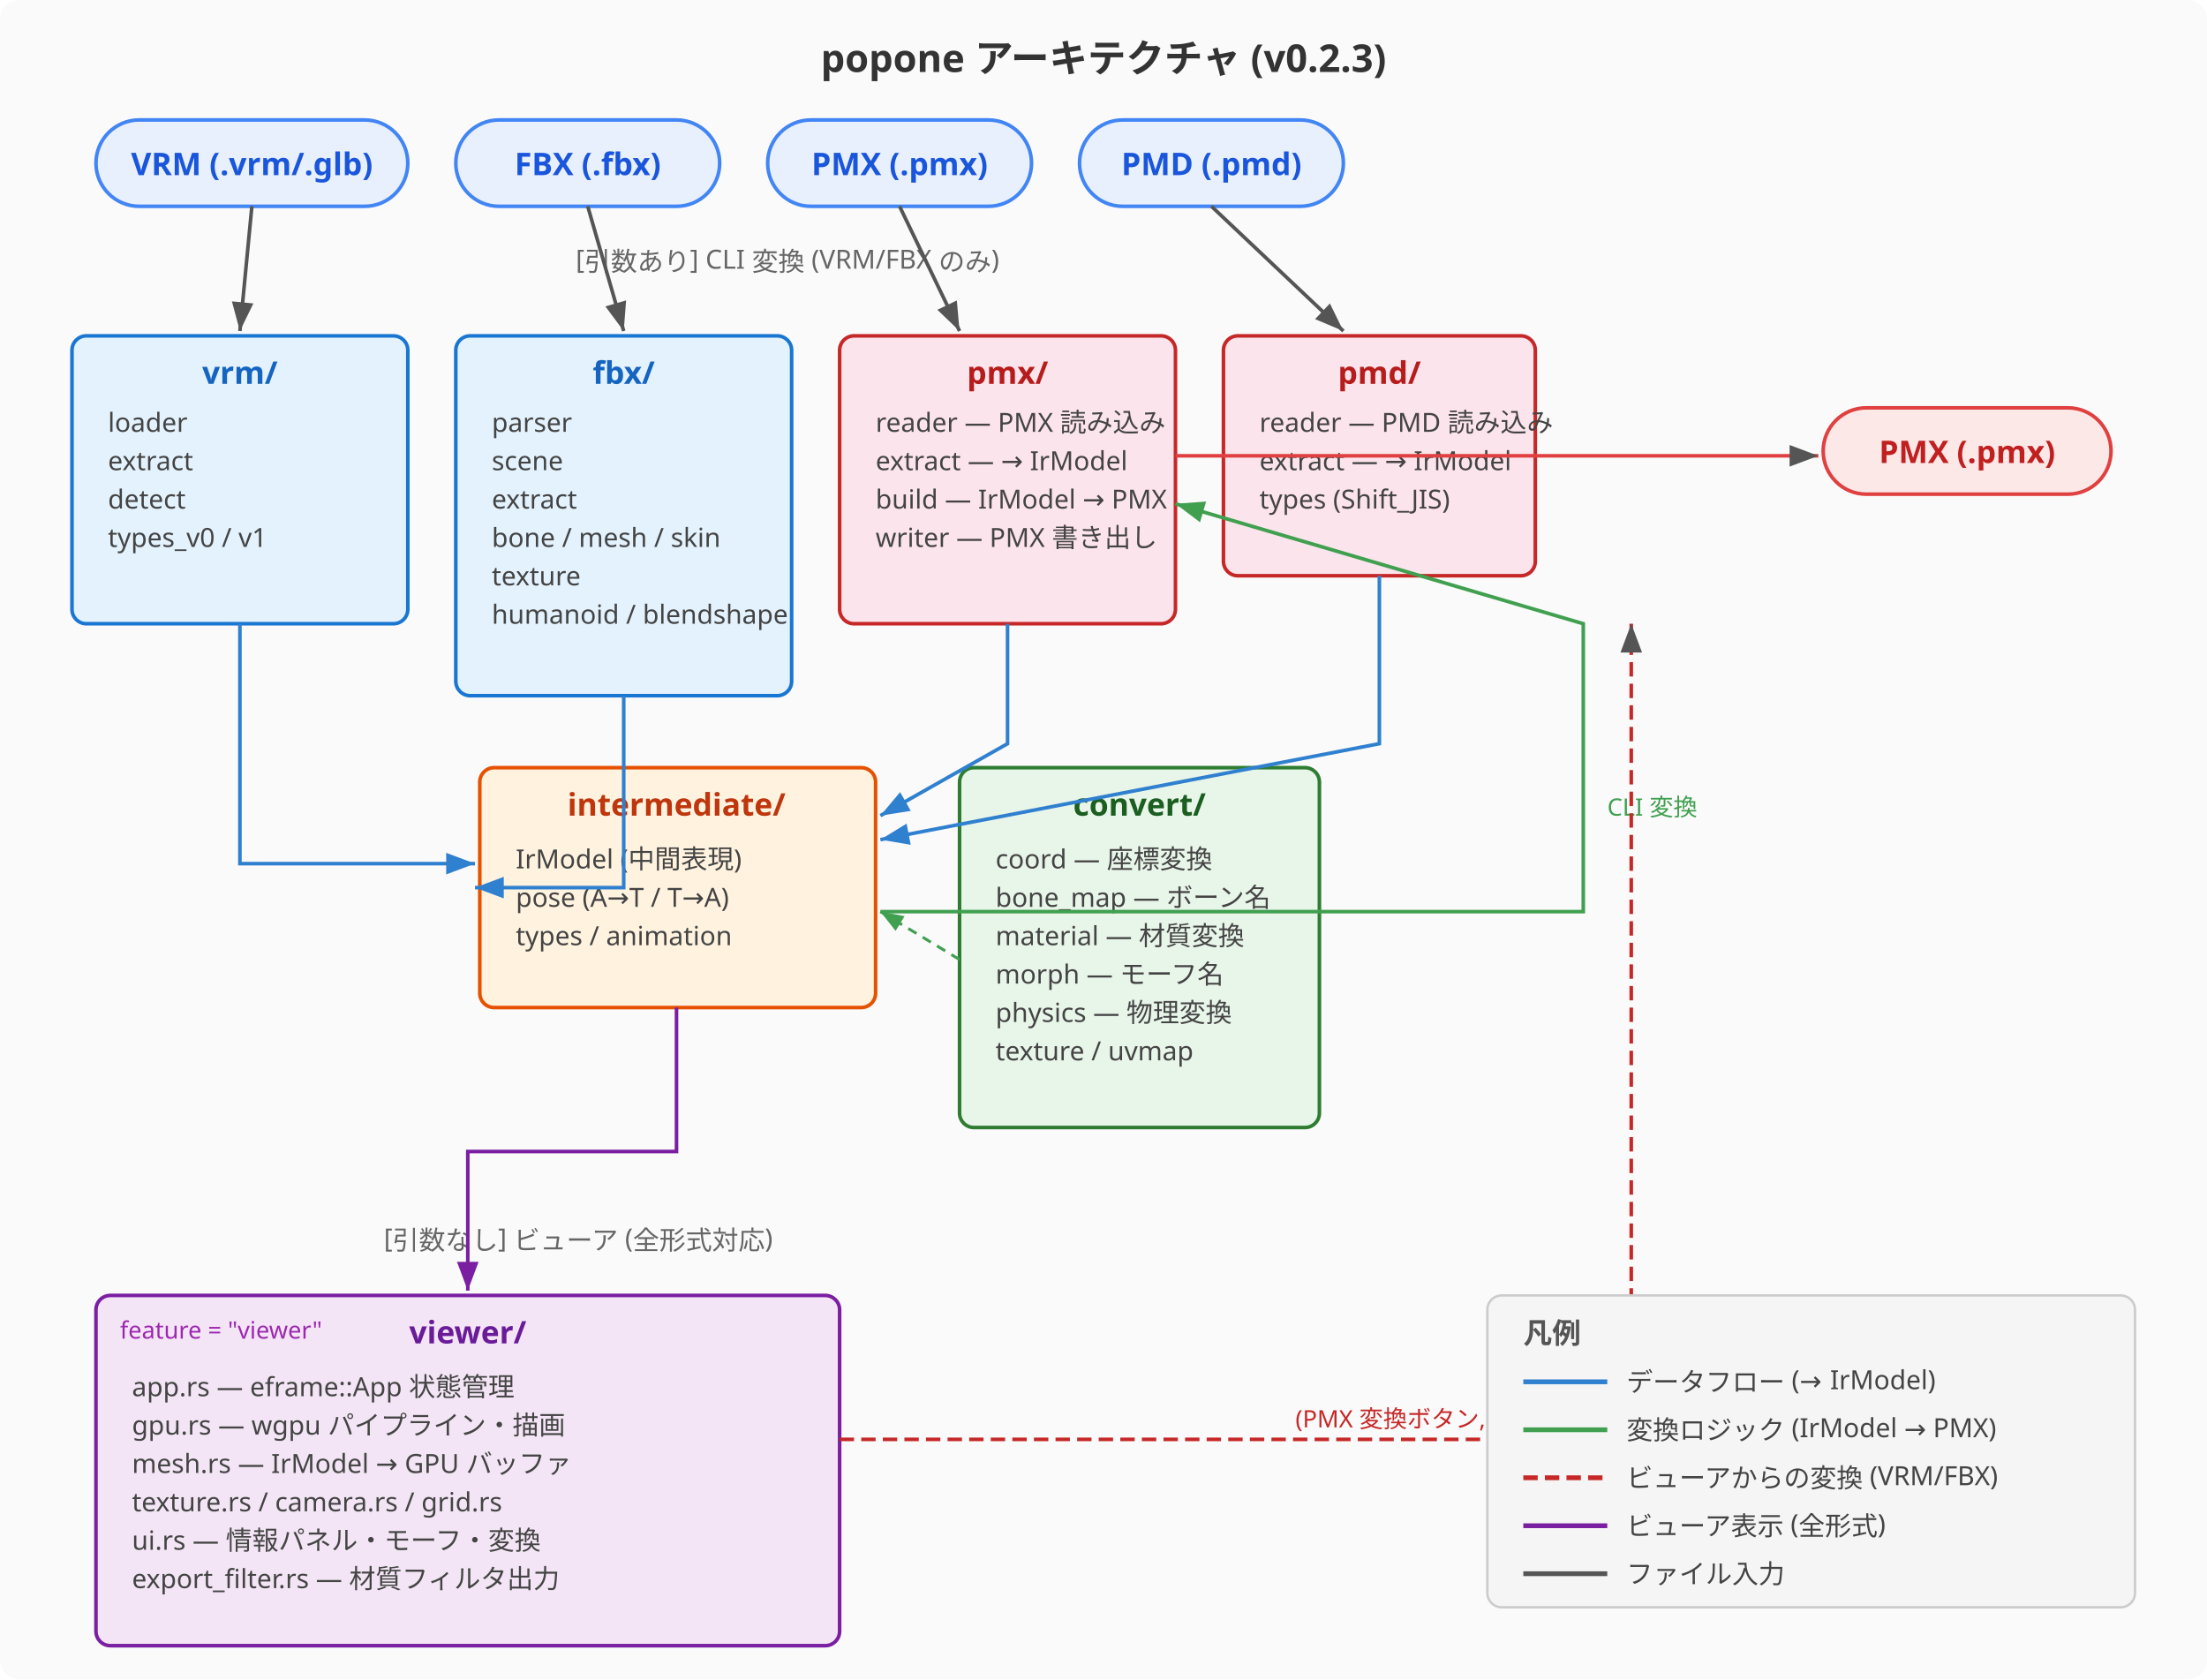
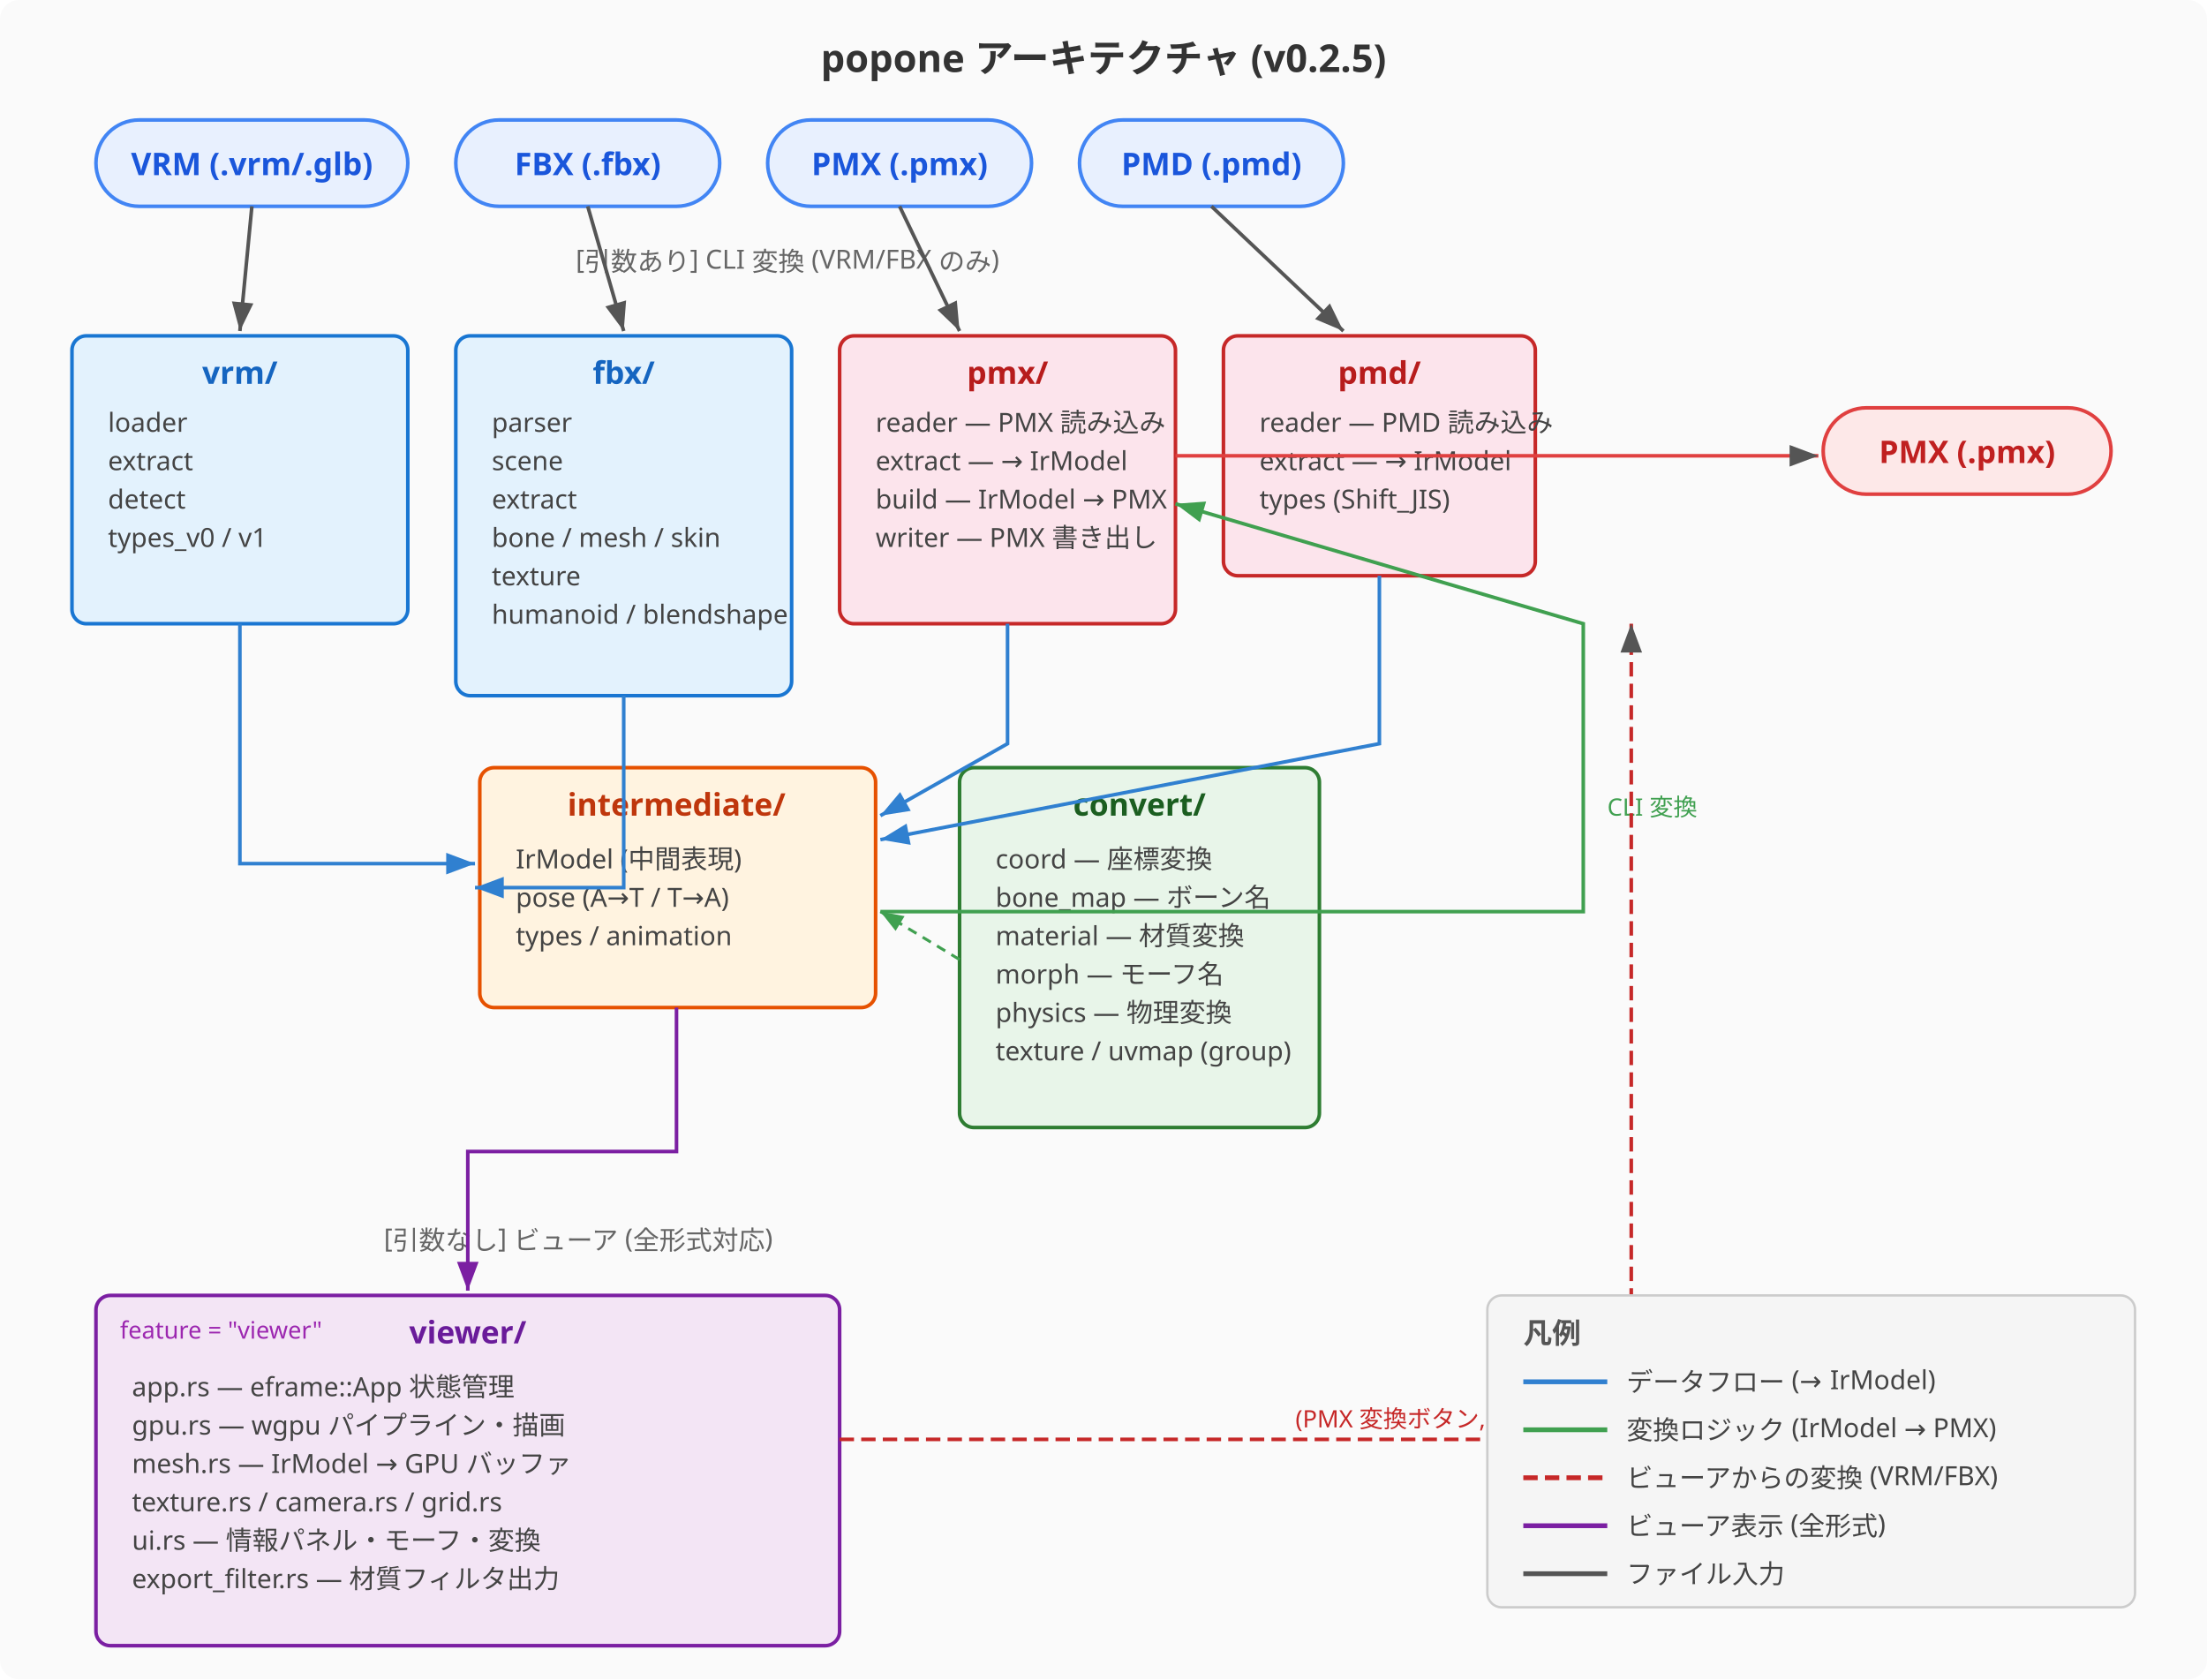
<svg xmlns="http://www.w3.org/2000/svg" viewBox="0 0 920 700" font-family="'Segoe UI','Noto Sans JP',sans-serif" font-size="13">
  <defs>
    <marker id="arrow" markerWidth="8" markerHeight="6" refX="8" refY="3" orient="auto">
      <path d="M0,0 L8,3 L0,6" fill="#555" />
    </marker>
    <marker id="arrow-blue" markerWidth="8" markerHeight="6" refX="8" refY="3" orient="auto">
      <path d="M0,0 L8,3 L0,6" fill="#3080D0" />
    </marker>
    <marker id="arrow-green" markerWidth="8" markerHeight="6" refX="8" refY="3" orient="auto">
      <path d="M0,0 L8,3 L0,6" fill="#40A050" />
    </marker>
    <marker id="arrow-purple" markerWidth="8" markerHeight="6" refX="8" refY="3" orient="auto">
      <path d="M0,0 L8,3 L0,6" fill="#7B1FA2" />
    </marker>
  </defs>
  <rect width="920" height="700" fill="#FAFAFA" rx="8" />
-   <text x="460" y="30" text-anchor="middle" font-size="16" font-weight="bold" fill="#333">popone アーキテクチャ (v0.2.3)</text>
+   <text x="460" y="30" text-anchor="middle" font-size="16" font-weight="bold" fill="#333">popone アーキテクチャ (v0.2.5)</text>
  <rect x="40" y="50" width="130" height="36" rx="18" fill="#E8F0FE" stroke="#4285F4" stroke-width="1.5" />
  <text x="105" y="73" text-anchor="middle" font-weight="bold" fill="#1A56DB">VRM (.vrm/.glb)</text>
  <rect x="190" y="50" width="110" height="36" rx="18" fill="#E8F0FE" stroke="#4285F4" stroke-width="1.5" />
  <text x="245" y="73" text-anchor="middle" font-weight="bold" fill="#1A56DB">FBX (.fbx)</text>
  <rect x="320" y="50" width="110" height="36" rx="18" fill="#E8F0FE" stroke="#4285F4" stroke-width="1.5" />
  <text x="375" y="73" text-anchor="middle" font-weight="bold" fill="#1A56DB">PMX (.pmx)</text>
  <rect x="450" y="50" width="110" height="36" rx="18" fill="#E8F0FE" stroke="#4285F4" stroke-width="1.5" />
  <text x="505" y="73" text-anchor="middle" font-weight="bold" fill="#1A56DB">PMD (.pmd)</text>
  <rect x="760" y="170" width="120" height="36" rx="18" fill="#FDE8E8" stroke="#E04040" stroke-width="1.5" />
  <text x="820" y="193" text-anchor="middle" font-weight="bold" fill="#C02020">PMX (.pmx)</text>
  <text x="240" y="112" font-size="11" fill="#666">[引数あり] CLI 変換 (VRM/FBX のみ)</text>
  <text x="160" y="520" font-size="11" fill="#666">[引数なし] ビューア (全形式対応)</text>
  <rect x="30" y="140" width="140" height="120" rx="6" fill="#E3F2FD" stroke="#1976D2" stroke-width="1.5" />
  <text x="100" y="160" text-anchor="middle" font-weight="bold" fill="#1565C0">vrm/</text>
  <text x="45" y="180" font-size="11" fill="#444">loader</text>
  <text x="45" y="196" font-size="11" fill="#444">extract</text>
  <text x="45" y="212" font-size="11" fill="#444">detect</text>
  <text x="45" y="228" font-size="11" fill="#444">types_v0 / v1</text>
  <rect x="190" y="140" width="140" height="150" rx="6" fill="#E3F2FD" stroke="#1976D2" stroke-width="1.5" />
  <text x="260" y="160" text-anchor="middle" font-weight="bold" fill="#1565C0">fbx/</text>
  <text x="205" y="180" font-size="11" fill="#444">parser</text>
  <text x="205" y="196" font-size="11" fill="#444">scene</text>
  <text x="205" y="212" font-size="11" fill="#444">extract</text>
  <text x="205" y="228" font-size="11" fill="#444">bone / mesh / skin</text>
  <text x="205" y="244" font-size="11" fill="#444">texture</text>
  <text x="205" y="260" font-size="11" fill="#444">humanoid / blendshape</text>
  <rect x="350" y="140" width="140" height="120" rx="6" fill="#FCE4EC" stroke="#C62828" stroke-width="1.5" />
  <text x="420" y="160" text-anchor="middle" font-weight="bold" fill="#B71C1C">pmx/</text>
  <text x="365" y="180" font-size="11" fill="#444">reader — PMX 読み込み</text>
  <text x="365" y="196" font-size="11" fill="#444">extract — → IrModel</text>
  <text x="365" y="212" font-size="11" fill="#444">build — IrModel → PMX</text>
  <text x="365" y="228" font-size="11" fill="#444">writer — PMX 書き出し</text>
  <rect x="510" y="140" width="130" height="100" rx="6" fill="#FCE4EC" stroke="#C62828" stroke-width="1.5" />
  <text x="575" y="160" text-anchor="middle" font-weight="bold" fill="#B71C1C">pmd/</text>
  <text x="525" y="180" font-size="11" fill="#444">reader — PMD 読み込み</text>
  <text x="525" y="196" font-size="11" fill="#444">extract — → IrModel</text>
  <text x="525" y="212" font-size="11" fill="#444">types (Shift_JIS)</text>
  <rect x="200" y="320" width="165" height="100" rx="6" fill="#FFF3E0" stroke="#E65100" stroke-width="1.5" />
  <text x="282" y="340" text-anchor="middle" font-weight="bold" fill="#BF360C">intermediate/</text>
  <text x="215" y="362" font-size="11" fill="#444">IrModel (中間表現)</text>
  <text x="215" y="378" font-size="11" fill="#444">pose (A→T / T→A)</text>
  <text x="215" y="394" font-size="11" fill="#444">types / animation</text>
  <rect x="400" y="320" width="150" height="150" rx="6" fill="#E8F5E9" stroke="#2E7D32" stroke-width="1.5" />
  <text x="475" y="340" text-anchor="middle" font-weight="bold" fill="#1B5E20">convert/</text>
  <text x="415" y="362" font-size="11" fill="#444">coord — 座標変換</text>
  <text x="415" y="378" font-size="11" fill="#444">bone_map — ボーン名</text>
  <text x="415" y="394" font-size="11" fill="#444">material — 材質変換</text>
  <text x="415" y="410" font-size="11" fill="#444">morph — モーフ名</text>
  <text x="415" y="426" font-size="11" fill="#444">physics — 物理変換</text>
-   <text x="415" y="442" font-size="11" fill="#444">texture / uvmap</text>
+   <text x="415" y="442" font-size="11" fill="#444">texture / uvmap (group)</text>
  <rect x="40" y="540" width="310" height="146" rx="6" fill="#F3E5F5" stroke="#7B1FA2" stroke-width="1.5" />
  <text x="195" y="560" text-anchor="middle" font-weight="bold" fill="#6A1B9A">viewer/</text>
  <text x="50" y="558" font-size="10" fill="#9C27B0">feature = "viewer"</text>
  <text x="55" y="582" font-size="11" fill="#444">app.rs — eframe::App 状態管理</text>
  <text x="55" y="598" font-size="11" fill="#444">gpu.rs — wgpu パイプライン・描画</text>
  <text x="55" y="614" font-size="11" fill="#444">mesh.rs — IrModel → GPU バッファ</text>
  <text x="55" y="630" font-size="11" fill="#444">texture.rs / camera.rs / grid.rs</text>
  <text x="55" y="646" font-size="11" fill="#444">ui.rs — 情報パネル・モーフ・変換</text>
  <text x="55" y="662" font-size="11" fill="#444">export_filter.rs — 材質フィルタ出力</text>
  <line x1="105" y1="86" x2="100" y2="138" stroke="#555" stroke-width="1.5" marker-end="url(#arrow)" />
  <line x1="245" y1="86" x2="260" y2="138" stroke="#555" stroke-width="1.5" marker-end="url(#arrow)" />
  <line x1="375" y1="86" x2="400" y2="138" stroke="#555" stroke-width="1.5" marker-end="url(#arrow)" />
  <line x1="505" y1="86" x2="560" y2="138" stroke="#555" stroke-width="1.5" marker-end="url(#arrow)" />
  <path d="M100,260 L100,360 L198,360" fill="none" stroke="#3080D0" stroke-width="1.5" marker-end="url(#arrow-blue)" />
  <path d="M260,290 L260,370 L198,370" fill="none" stroke="#3080D0" stroke-width="1.5" marker-end="url(#arrow-blue)" />
  <path d="M420,260 L420,310 L367,340" fill="none" stroke="#3080D0" stroke-width="1.5" marker-end="url(#arrow-blue)" />
  <path d="M575,240 L575,310 L367,350" fill="none" stroke="#3080D0" stroke-width="1.5" marker-end="url(#arrow-blue)" />
  <path d="M367,380 L660,380 L660,260 L490,210" fill="none" stroke="#40A050" stroke-width="1.5" marker-end="url(#arrow-green)" />
  <text x="670" y="340" font-size="10" fill="#40A050">CLI 変換</text>
  <path d="M490,190 L660,190 L758,190" fill="none" stroke="#E04040" stroke-width="1.5" marker-end="url(#arrow)" />
  <line x1="400" y1="400" x2="367" y2="380" stroke="#40A050" stroke-width="1.2" stroke-dasharray="4,3" marker-end="url(#arrow-green)" />
  <path d="M282,420 L282,480 L195,480 L195,538" fill="none" stroke="#7B1FA2" stroke-width="1.5" marker-end="url(#arrow-purple)" />
  <path d="M350,600 L680,600 L680,260" fill="none" stroke="#C62828" stroke-width="1.5" stroke-dasharray="6,3" marker-end="url(#arrow)" />
  <text x="540" y="595" font-size="10" fill="#C62828">(PMX 変換ボタン, VRM/FBX のみ)</text>
  <rect x="620" y="540" width="270" height="130" rx="6" fill="#F5F5F5" stroke="#CCC" stroke-width="1" />
  <text x="635" y="560" font-size="12" font-weight="bold" fill="#555">凡例</text>
  <line x1="635" y1="576" x2="670" y2="576" stroke="#3080D0" stroke-width="2" />
  <text x="678" y="580" font-size="11" fill="#444">データフロー (→ IrModel)</text>
  <line x1="635" y1="596" x2="670" y2="596" stroke="#40A050" stroke-width="2" />
  <text x="678" y="600" font-size="11" fill="#444">変換ロジック (IrModel → PMX)</text>
  <line x1="635" y1="616" x2="670" y2="616" stroke="#C62828" stroke-width="2" stroke-dasharray="6,3" />
  <text x="678" y="620" font-size="11" fill="#444">ビューアからの変換 (VRM/FBX)</text>
  <line x1="635" y1="636" x2="670" y2="636" stroke="#7B1FA2" stroke-width="2" />
  <text x="678" y="640" font-size="11" fill="#444">ビューア表示 (全形式)</text>
  <line x1="635" y1="656" x2="670" y2="656" stroke="#555" stroke-width="2" />
  <text x="678" y="660" font-size="11" fill="#444">ファイル入力</text>
</svg>
